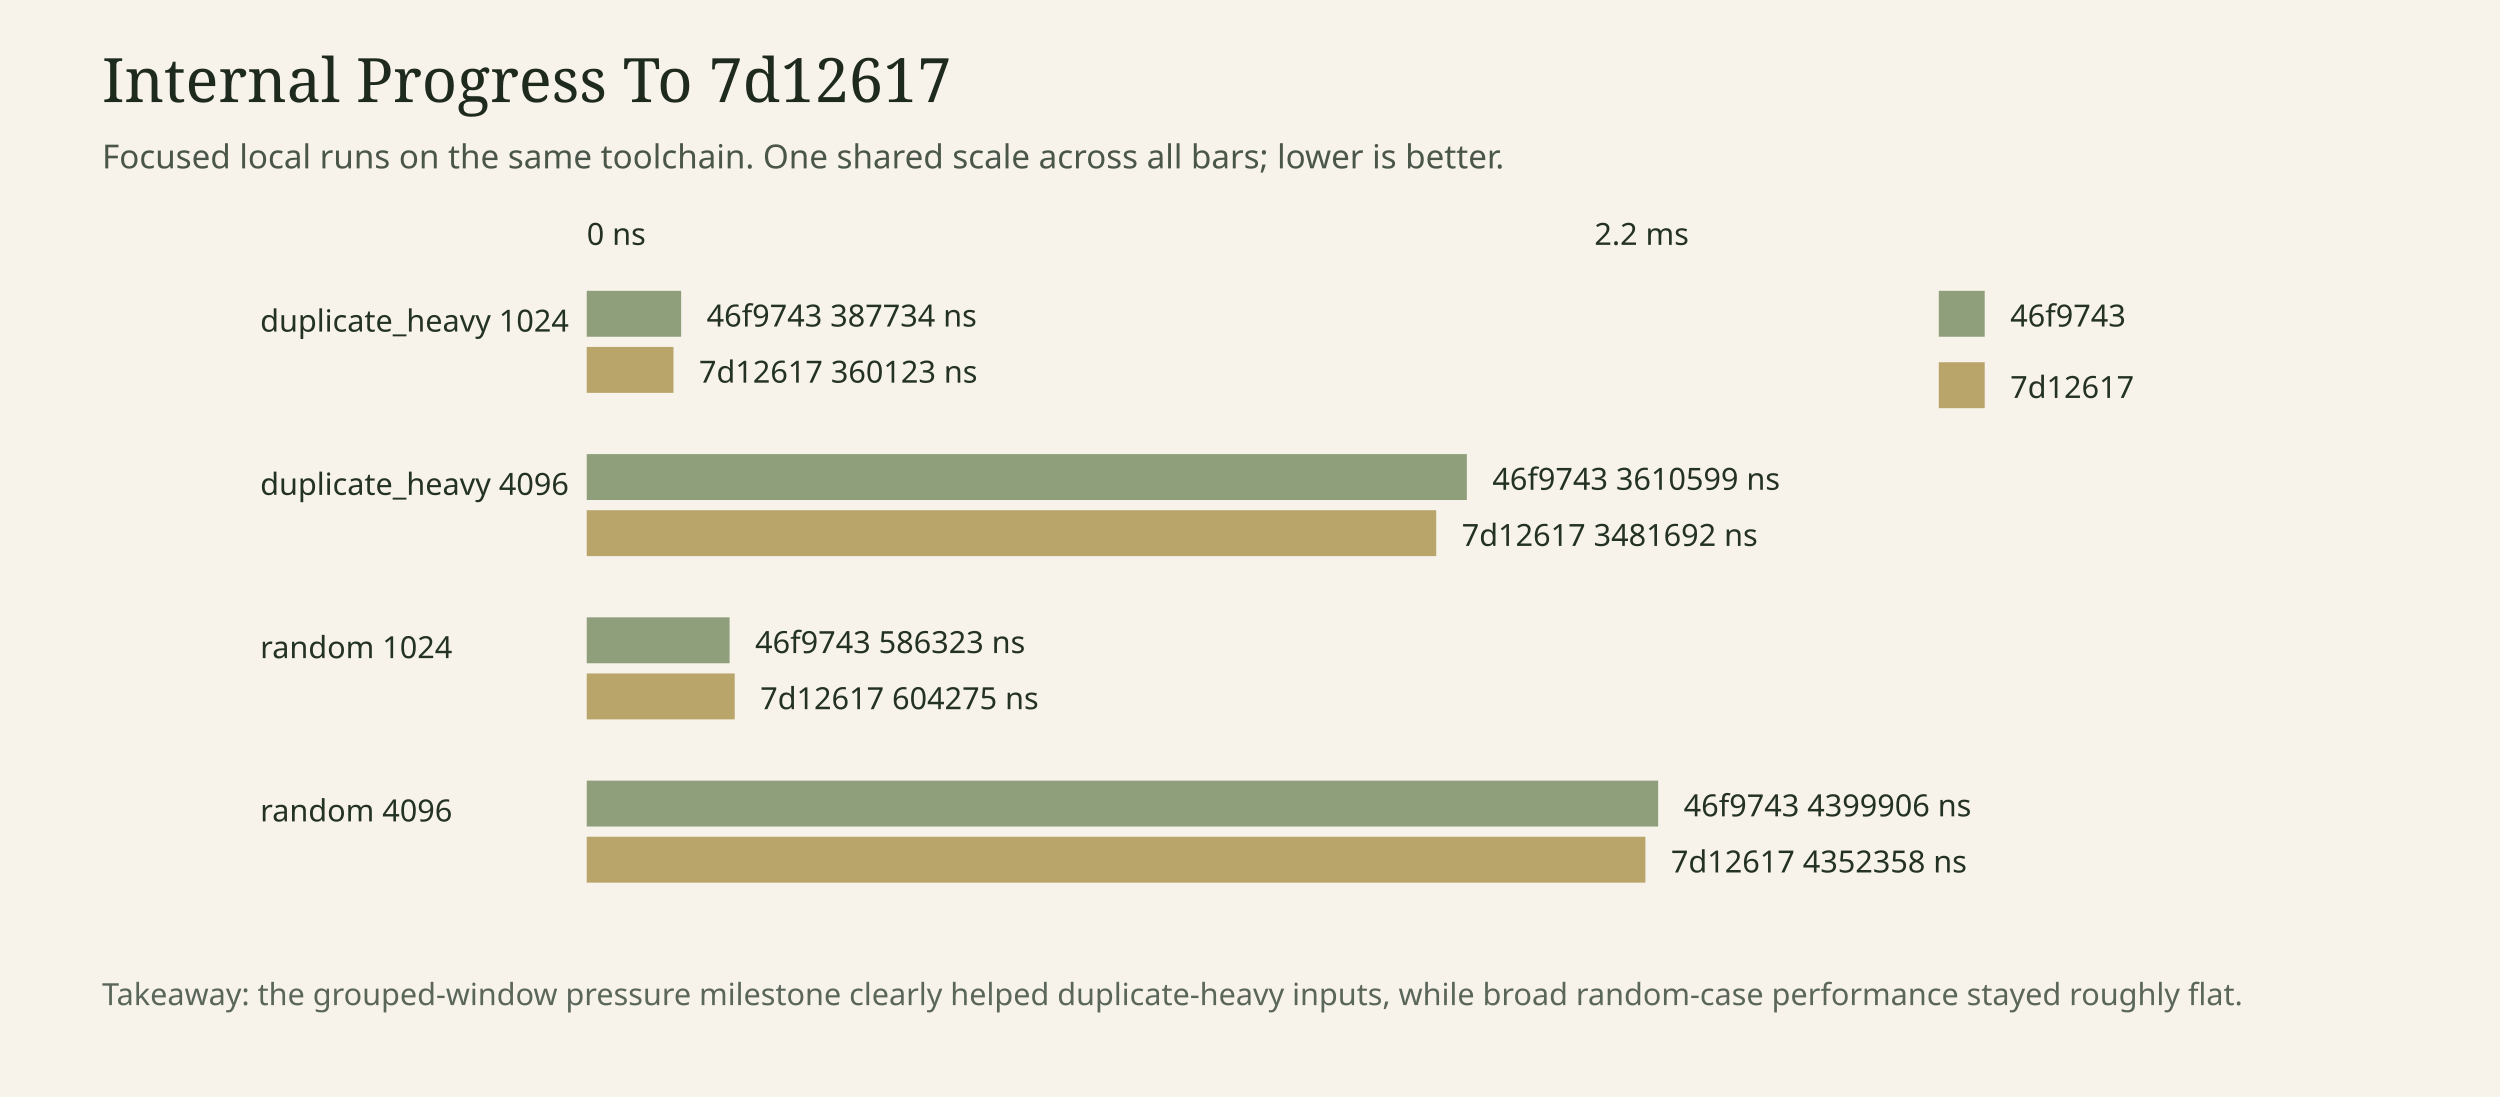
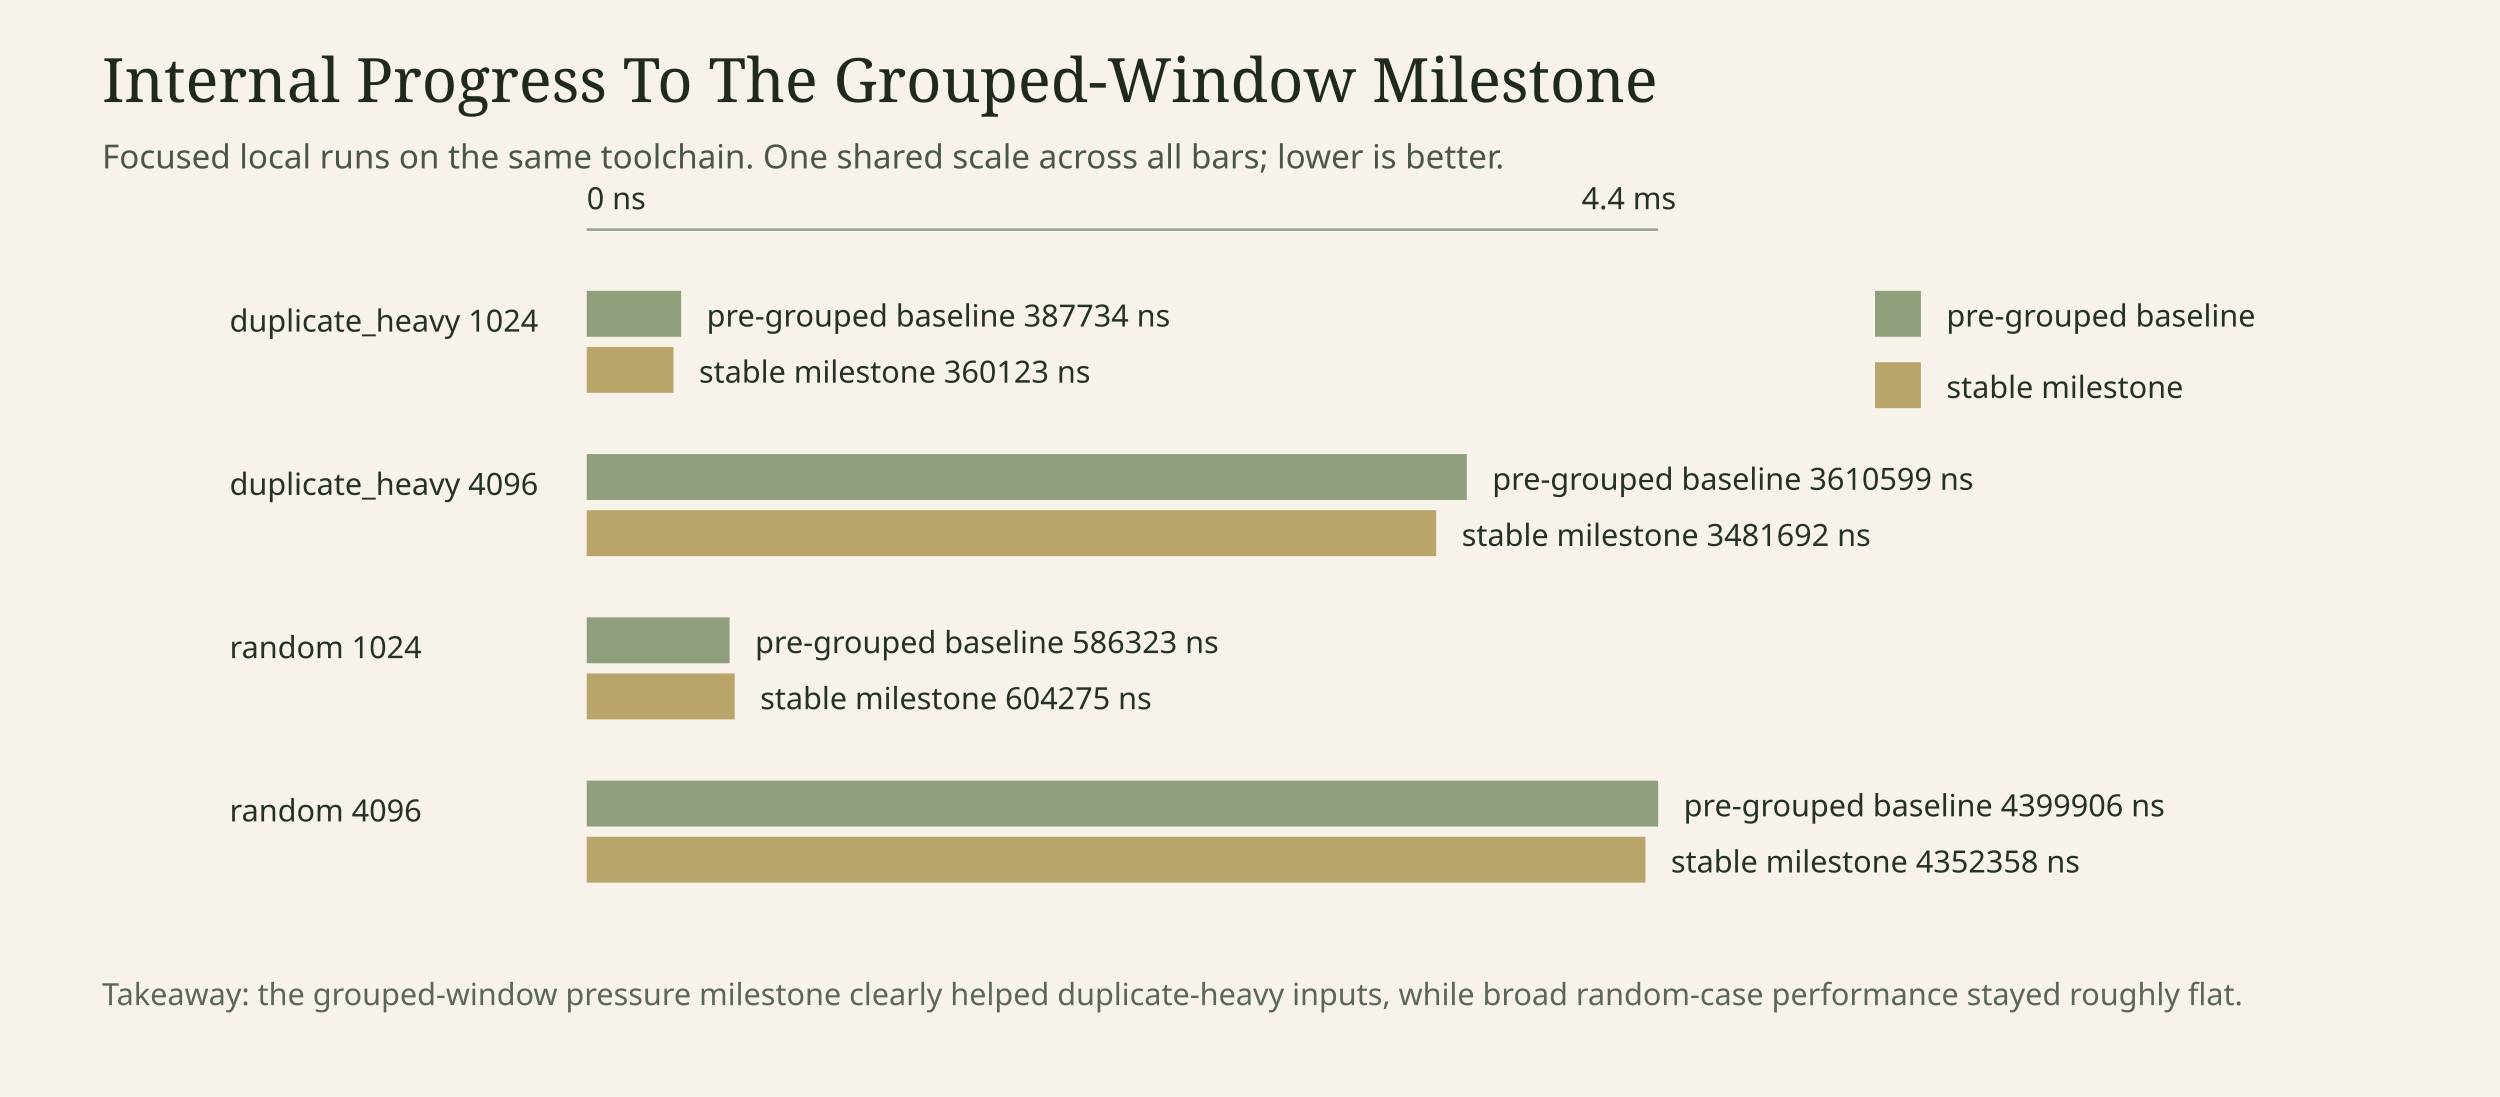
<svg xmlns="http://www.w3.org/2000/svg" width="980" height="430" viewBox="0 0 980 430" role="img" aria-labelledby="title desc">
  <rect width="980" height="430" fill="#f7f3ea" />
-   <text x="40" y="40" font-family="Georgia, serif" font-size="24" fill="#1f2a1f">Internal Progress To 7d12617</text>
+   <text x="40" y="40" font-family="Georgia, serif" font-size="24" fill="#1f2a1f">Internal Progress To The Grouped-Window Milestone</text>
  <text x="40" y="66" font-family="Verdana, sans-serif" font-size="13" fill="#4a564a">Focused local runs on the same toolchain. One shared scale across all bars; lower is better.</text>
  <g font-family="Verdana, sans-serif" font-size="12" fill="#233223">
-     <text x="230" y="96">0 ns</text>
-     <text x="625" y="96">2.2 ms</text>
-     <text x="102" y="130">duplicate_heavy 1024</text>
-     <rect x="230" y="114" width="37" height="18" fill="#8f9f7b" />
-     <text x="277" y="128">46f9743 387734 ns</text>
-     <rect x="230" y="136" width="34" height="18" fill="#b9a46a" />
-     <text x="274" y="150">7d12617 360123 ns</text>
-     <text x="102" y="194">duplicate_heavy 4096</text>
-     <rect x="230" y="178" width="345" height="18" fill="#8f9f7b" />
-     <text x="585" y="192">46f9743 3610599 ns</text>
-     <rect x="230" y="200" width="333" height="18" fill="#b9a46a" />
-     <text x="573" y="214">7d12617 3481692 ns</text>
-     <text x="102" y="258">random 1024</text>
-     <rect x="230" y="242" width="56" height="18" fill="#8f9f7b" />
-     <text x="296" y="256">46f9743 586323 ns</text>
-     <rect x="230" y="264" width="58" height="18" fill="#b9a46a" />
-     <text x="298" y="278">7d12617 604275 ns</text>
-     <text x="102" y="322">random 4096</text>
-     <rect x="230" y="306" width="420" height="18" fill="#8f9f7b" />
-     <text x="660" y="320">46f9743 4399906 ns</text>
-     <rect x="230" y="328" width="415" height="18" fill="#b9a46a" />
-     <text x="655" y="342">7d12617 4352358 ns</text>
+     <line x1="230" y1="90" x2="650" y2="90" stroke="#94a094" stroke-width="1" />
+     <text x="230" y="82">0 ns</text>
+     <text x="620" y="82">4.4 ms</text>
  </g>
  <g font-family="Verdana, sans-serif" font-size="12" fill="#233223">
-     <rect x="760" y="114" width="18" height="18" fill="#8f9f7b" />
-     <text x="788" y="128">46f9743</text>
-     <rect x="760" y="142" width="18" height="18" fill="#b9a46a" />
-     <text x="788" y="156">7d12617</text>
+     <text x="90" y="130">duplicate_heavy 1024</text>
+     <rect x="230" y="114" width="37" height="18" fill="#8f9f7b" />
+     <text x="277" y="128">pre-grouped baseline 387734 ns</text>
+     <rect x="230" y="136" width="34" height="18" fill="#b9a46a" />
+     <text x="274" y="150">stable milestone 360123 ns</text>
+     <text x="90" y="194">duplicate_heavy 4096</text>
+     <rect x="230" y="178" width="345" height="18" fill="#8f9f7b" />
+     <text x="585" y="192">pre-grouped baseline 3610599 ns</text>
+     <rect x="230" y="200" width="333" height="18" fill="#b9a46a" />
+     <text x="573" y="214">stable milestone 3481692 ns</text>
+     <text x="90" y="258">random 1024</text>
+     <rect x="230" y="242" width="56" height="18" fill="#8f9f7b" />
+     <text x="296" y="256">pre-grouped baseline 586323 ns</text>
+     <rect x="230" y="264" width="58" height="18" fill="#b9a46a" />
+     <text x="298" y="278">stable milestone 604275 ns</text>
+     <text x="90" y="322">random 4096</text>
+     <rect x="230" y="306" width="420" height="18" fill="#8f9f7b" />
+     <text x="660" y="320">pre-grouped baseline 4399906 ns</text>
+     <rect x="230" y="328" width="415" height="18" fill="#b9a46a" />
+     <text x="655" y="342">stable milestone 4352358 ns</text>
+   </g>
+   <g font-family="Verdana, sans-serif" font-size="12" fill="#233223">
+     <rect x="735" y="114" width="18" height="18" fill="#8f9f7b" />
+     <text x="763" y="128">pre-grouped baseline</text>
+     <rect x="735" y="142" width="18" height="18" fill="#b9a46a" />
+     <text x="763" y="156">stable milestone</text>
  </g>
  <text x="40" y="394" font-family="Verdana, sans-serif" font-size="12" fill="#5b665b">Takeaway: the grouped-window pressure milestone clearly helped duplicate-heavy inputs, while broad random-case performance stayed roughly flat.</text>
</svg>
